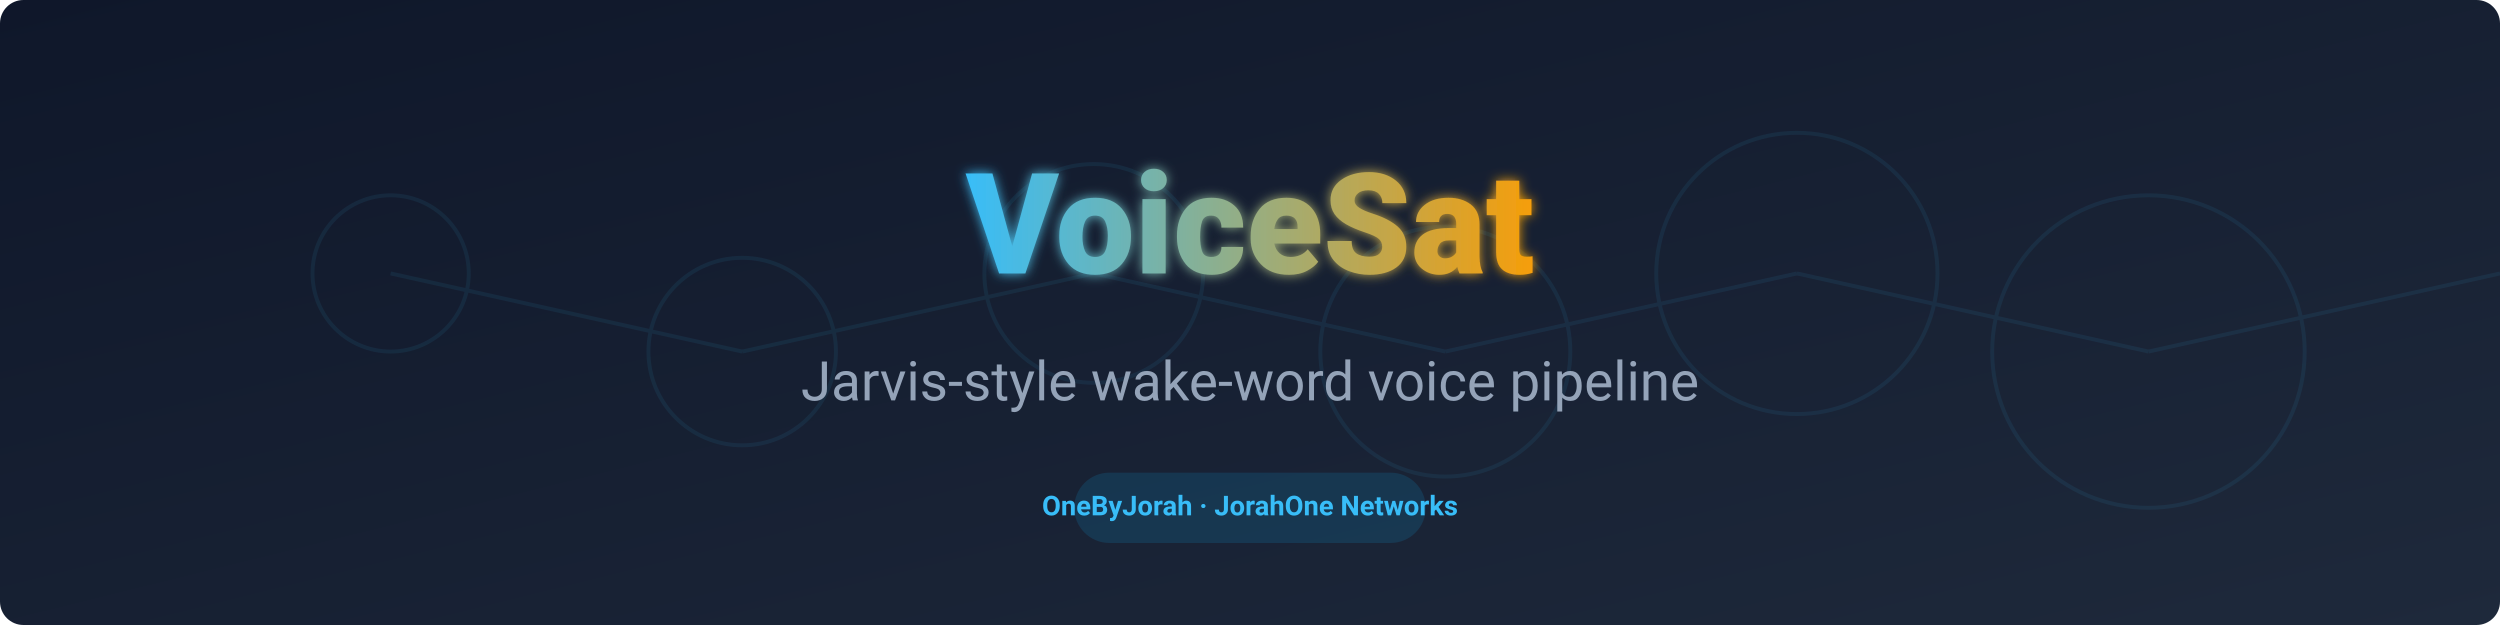
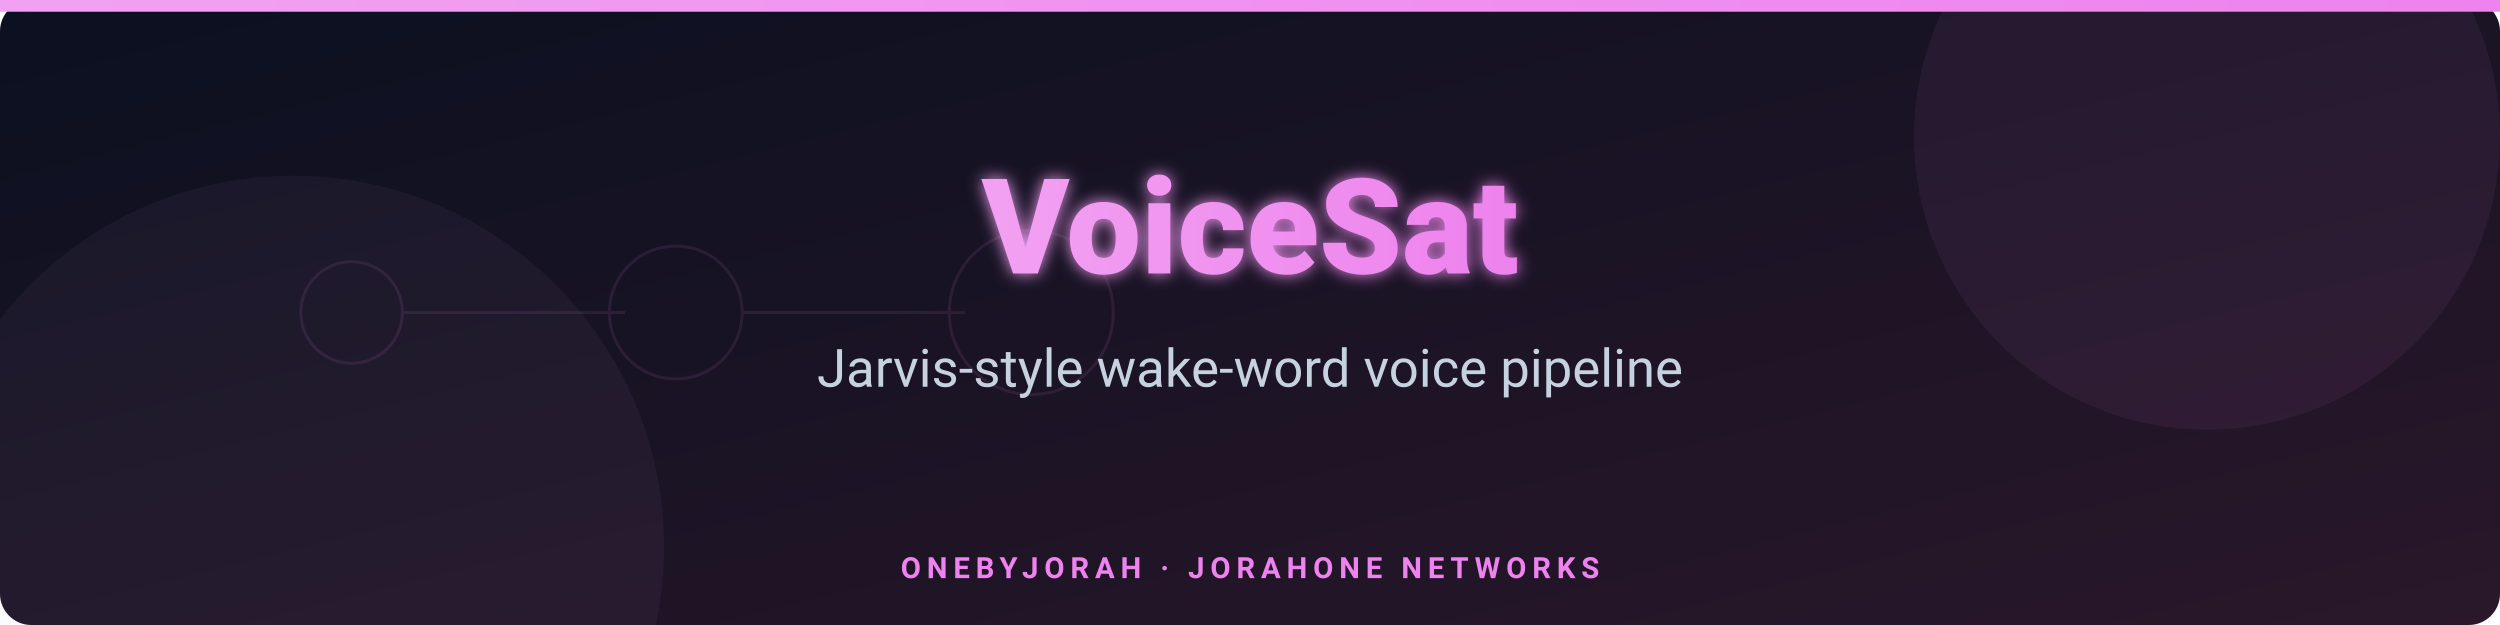
- <svg xmlns="http://www.w3.org/2000/svg" viewBox="0 0 1280 320" width="1280" height="320">
+ <svg xmlns="http://www.w3.org/2000/svg" viewBox="0 0 1280 320" width="1280" height="320" role="img" aria-label="VoiceSat">
  <defs>
    <linearGradient id="bg" x1="0%" y1="0%" x2="100%" y2="100%">
-       <stop offset="0%" style="stop-color:#0f172a;stop-opacity:1" />
-       <stop offset="100%" style="stop-color:#1e293b;stop-opacity:1" />
+       <stop offset="0%" stop-color="#0b1020" />
+       <stop offset="100%" stop-color="#2a172a" />
    </linearGradient>
    <linearGradient id="accent" x1="0%" y1="0%" x2="100%" y2="0%">
-       <stop offset="0%" style="stop-color:#38bdf8;stop-opacity:1" />
-       <stop offset="100%" style="stop-color:#f59e0b;stop-opacity:1" />
+       <stop offset="0%" stop-color="#f2a1f2" />
+       <stop offset="100%" stop-color="#ee82ee" />
    </linearGradient>
    <filter id="glow" x="-20%" y="-20%" width="140%" height="140%">
-       <feGaussianBlur stdDeviation="3" result="blur" />
-       <feComposite in="SourceGraphic" in2="blur" operator="over" />
+       <feGaussianBlur stdDeviation="4" result="b" />
+       <feComposite in="SourceGraphic" in2="b" operator="over" />
    </filter>
  </defs>
-   <rect width="1280" height="320" fill="url(#bg)" rx="12" />
-   <g opacity="0.08" stroke="#38bdf8" stroke-width="2" fill="none">
-     <circle cx="200" cy="140" r="40" />
-     <line x1="200" y1="140" x2="380" y2="180" />
-     <circle cx="380" cy="180" r="48" />
-     <line x1="380" y1="180" x2="560" y2="140" />
-     <circle cx="560" cy="140" r="56" />
-     <line x1="560" y1="140" x2="740" y2="180" />
-     <circle cx="740" cy="180" r="64" />
-     <line x1="740" y1="180" x2="920" y2="140" />
-     <circle cx="920" cy="140" r="72" />
-     <line x1="920" y1="140" x2="1100" y2="180" />
-     <circle cx="1100" cy="180" r="80" />
-     <line x1="1100" y1="180" x2="1280" y2="140" />
+   <rect width="1280" height="320" rx="16" fill="url(#bg)" />
+   <rect x="0" y="0" width="1280" height="6" fill="url(#accent)" />
+   <circle cx="1130" cy="70" r="150" fill="#ee82ee" opacity="0.06" />
+   <circle cx="150" cy="280" r="190" fill="#f2a1f2" opacity="0.05" />
+   <g opacity="0.10" stroke="#ee82ee" stroke-width="1.5" fill="none">
+     <circle cx="180" cy="160" r="26" />
+     <line x1="206" y1="160" x2="320" y2="160" />
+     <circle cx="346" cy="160" r="34" />
+     <line x1="380" y1="160" x2="494" y2="160" />
+     <circle cx="528" cy="160" r="42" />
  </g>
-   <text x="640" y="140" font-family="-apple-system,BlinkMacSystemFont,Segoe UI,Roboto,Helvetica,Arial,sans-serif" font-size="72" font-weight="800" fill="url(#accent)" text-anchor="middle" filter="url(#glow)">VoiceSat</text>
-   <text x="640" y="205" font-family="-apple-system,BlinkMacSystemFont,Segoe UI,Roboto,Helvetica,Arial,sans-serif" font-size="28" fill="#94a3b8" text-anchor="middle">Jarvis-style wake-word voice pipeline</text>
-   <g transform="translate(640, 260)" text-anchor="middle">
-     <rect x="-90" y="-18" width="180" height="36" rx="18" fill="#0ea5e9" opacity="0.15" />
-     <text font-family="-apple-system,BlinkMacSystemFont,Segoe UI,Roboto,Helvetica,Arial,sans-serif" font-size="14" font-weight="600" fill="#38bdf8" dominant-baseline="middle">OneByJorah · JorahOne Networks</text>
-   </g>
+   <text x="640" y="140" font-family="-apple-system,BlinkMacSystemFont,Segoe UI,Roboto,Helvetica,Arial,sans-serif" font-size="68" font-weight="800" fill="url(#accent)" text-anchor="middle" filter="url(#glow)">VoiceSat</text>
+   <text x="640" y="198" font-family="-apple-system,BlinkMacSystemFont,Segoe UI,Roboto,Helvetica,Arial,sans-serif" font-size="27" fill="#c7d2e0" text-anchor="middle">Jarvis-style wake-word voice pipeline</text>
+   <text x="640" y="252" font-family="-apple-system,BlinkMacSystemFont,Segoe UI,Roboto,Helvetica,Arial,sans-serif" font-size="18" fill="#f2a1f2" opacity="0.85" text-anchor="middle" />
+   <text x="640" y="296" font-family="-apple-system,BlinkMacSystemFont,Segoe UI,Roboto,Helvetica,Arial,sans-serif" font-size="15" font-weight="600" fill="#ee82ee" letter-spacing="3" text-anchor="middle">ONEBYJORAH  ·  JORAHONE NETWORKS</text>
</svg>
